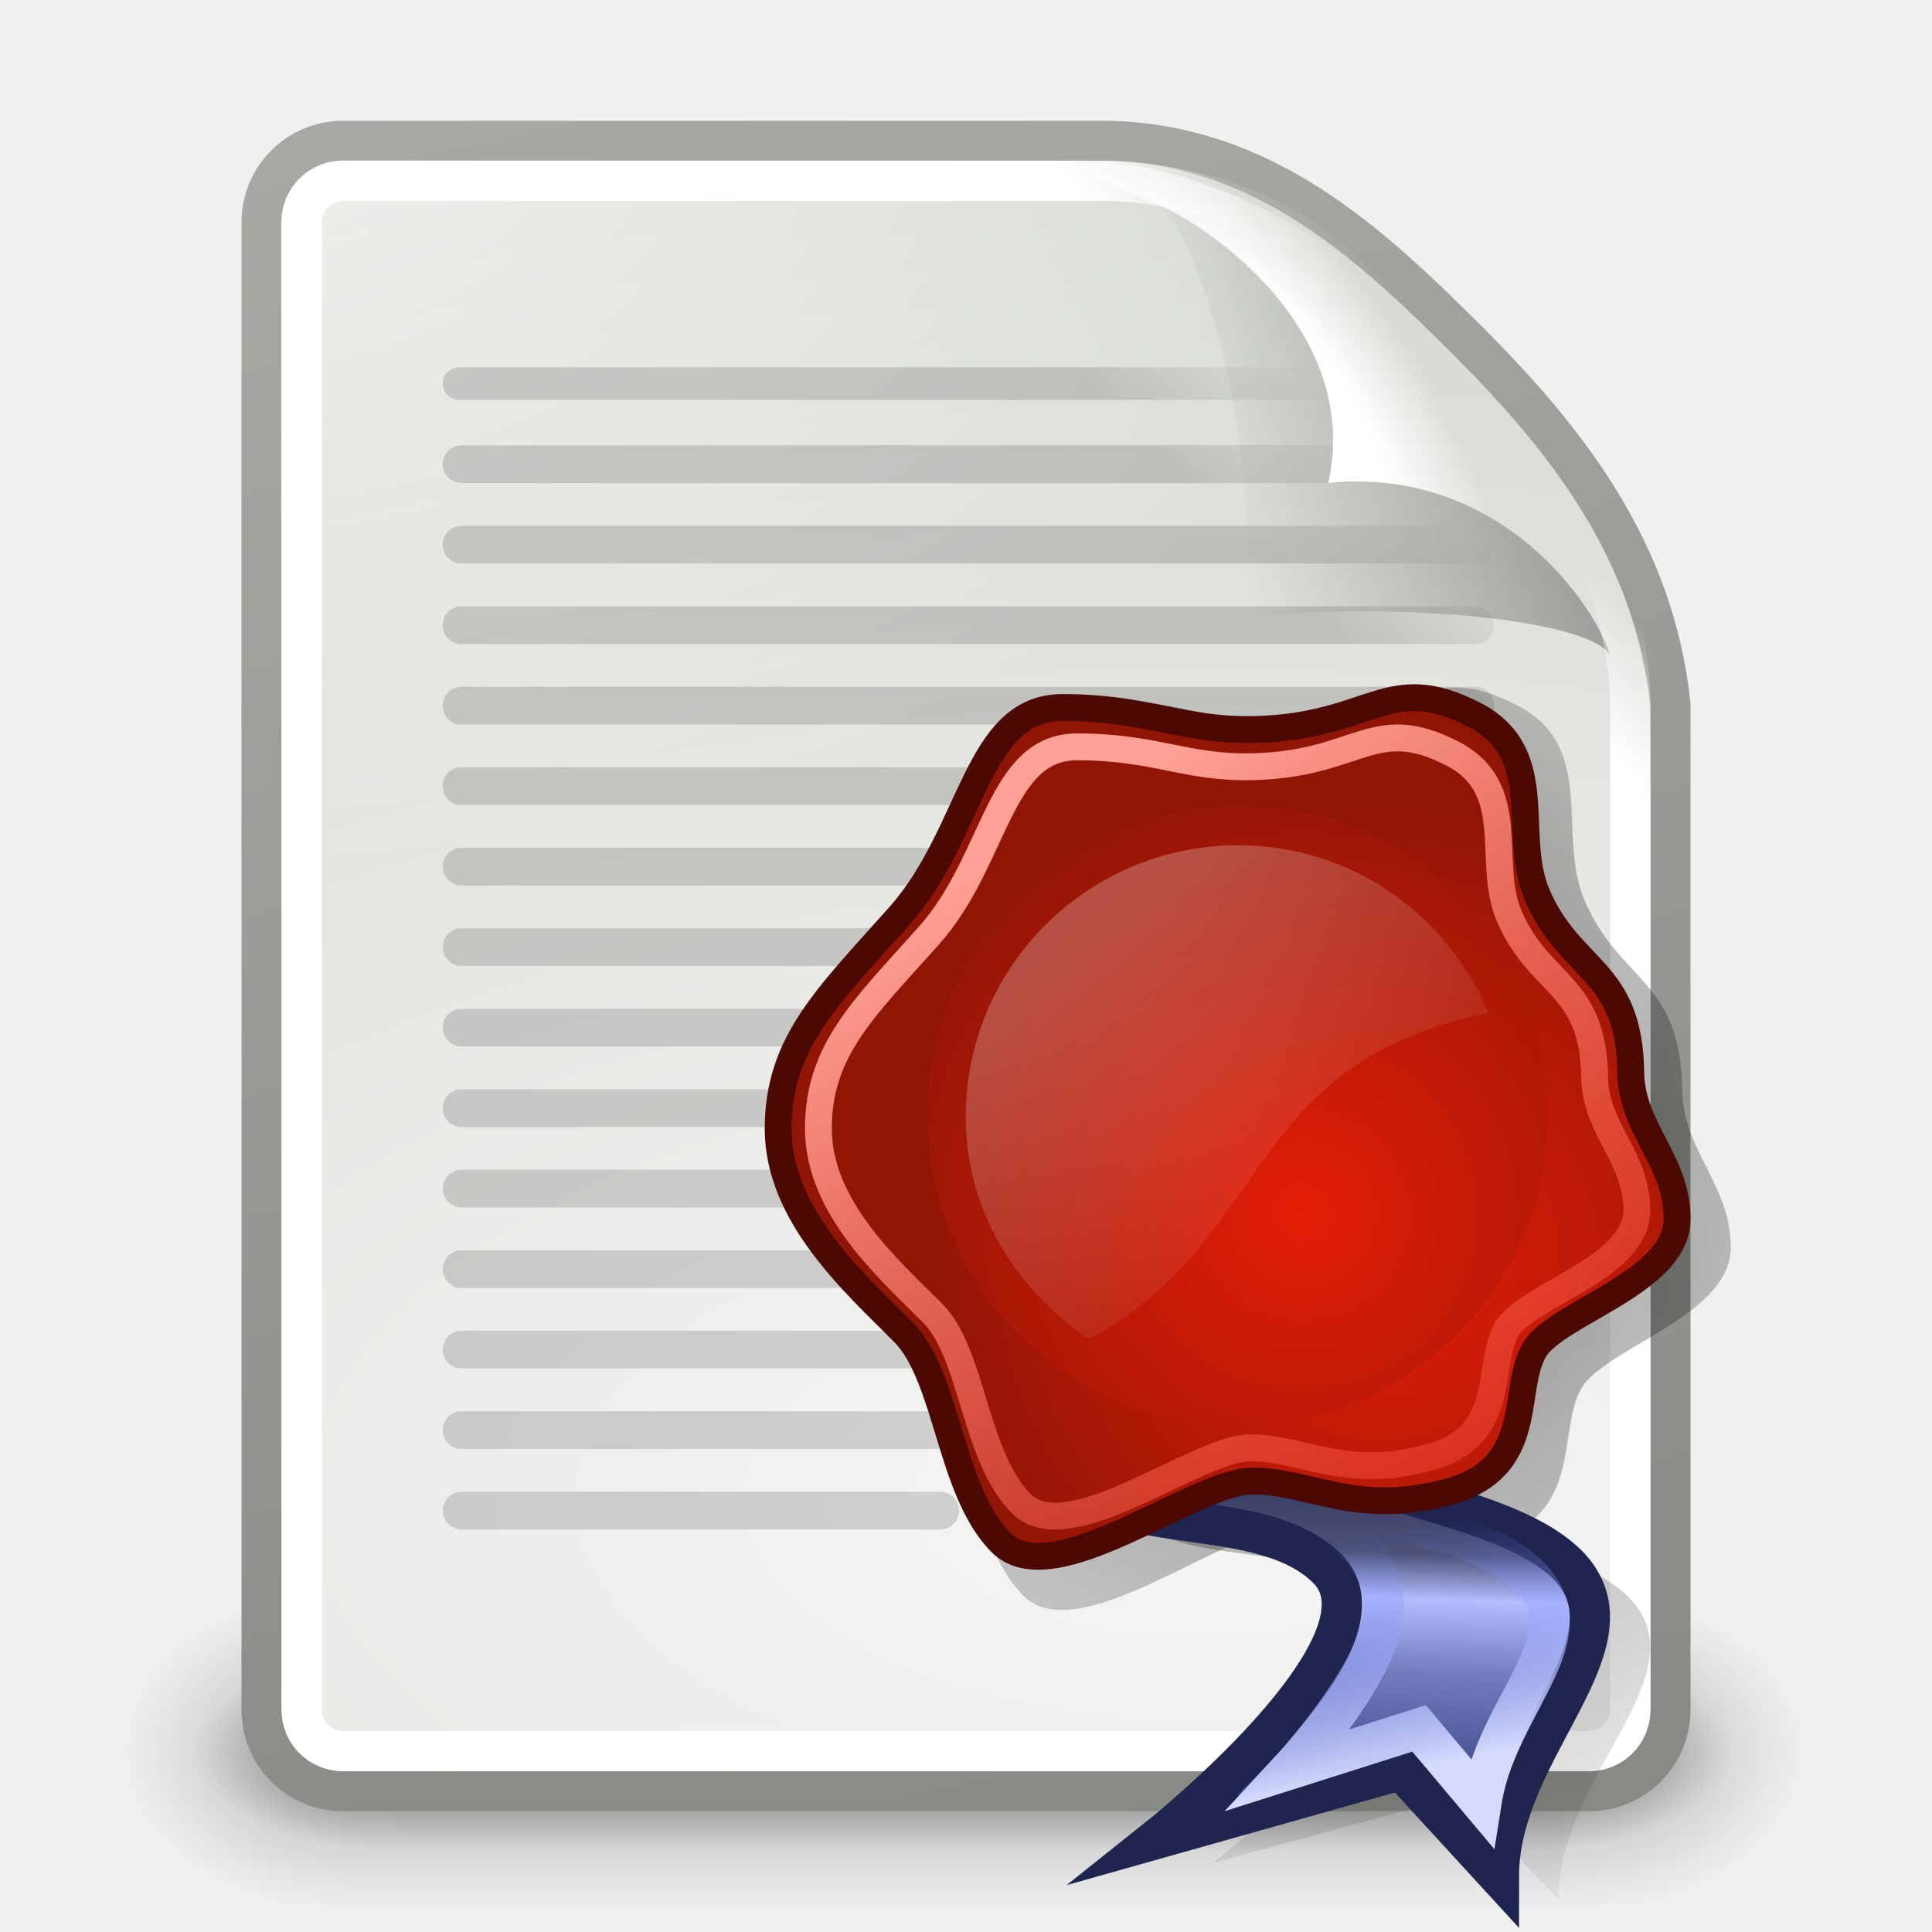
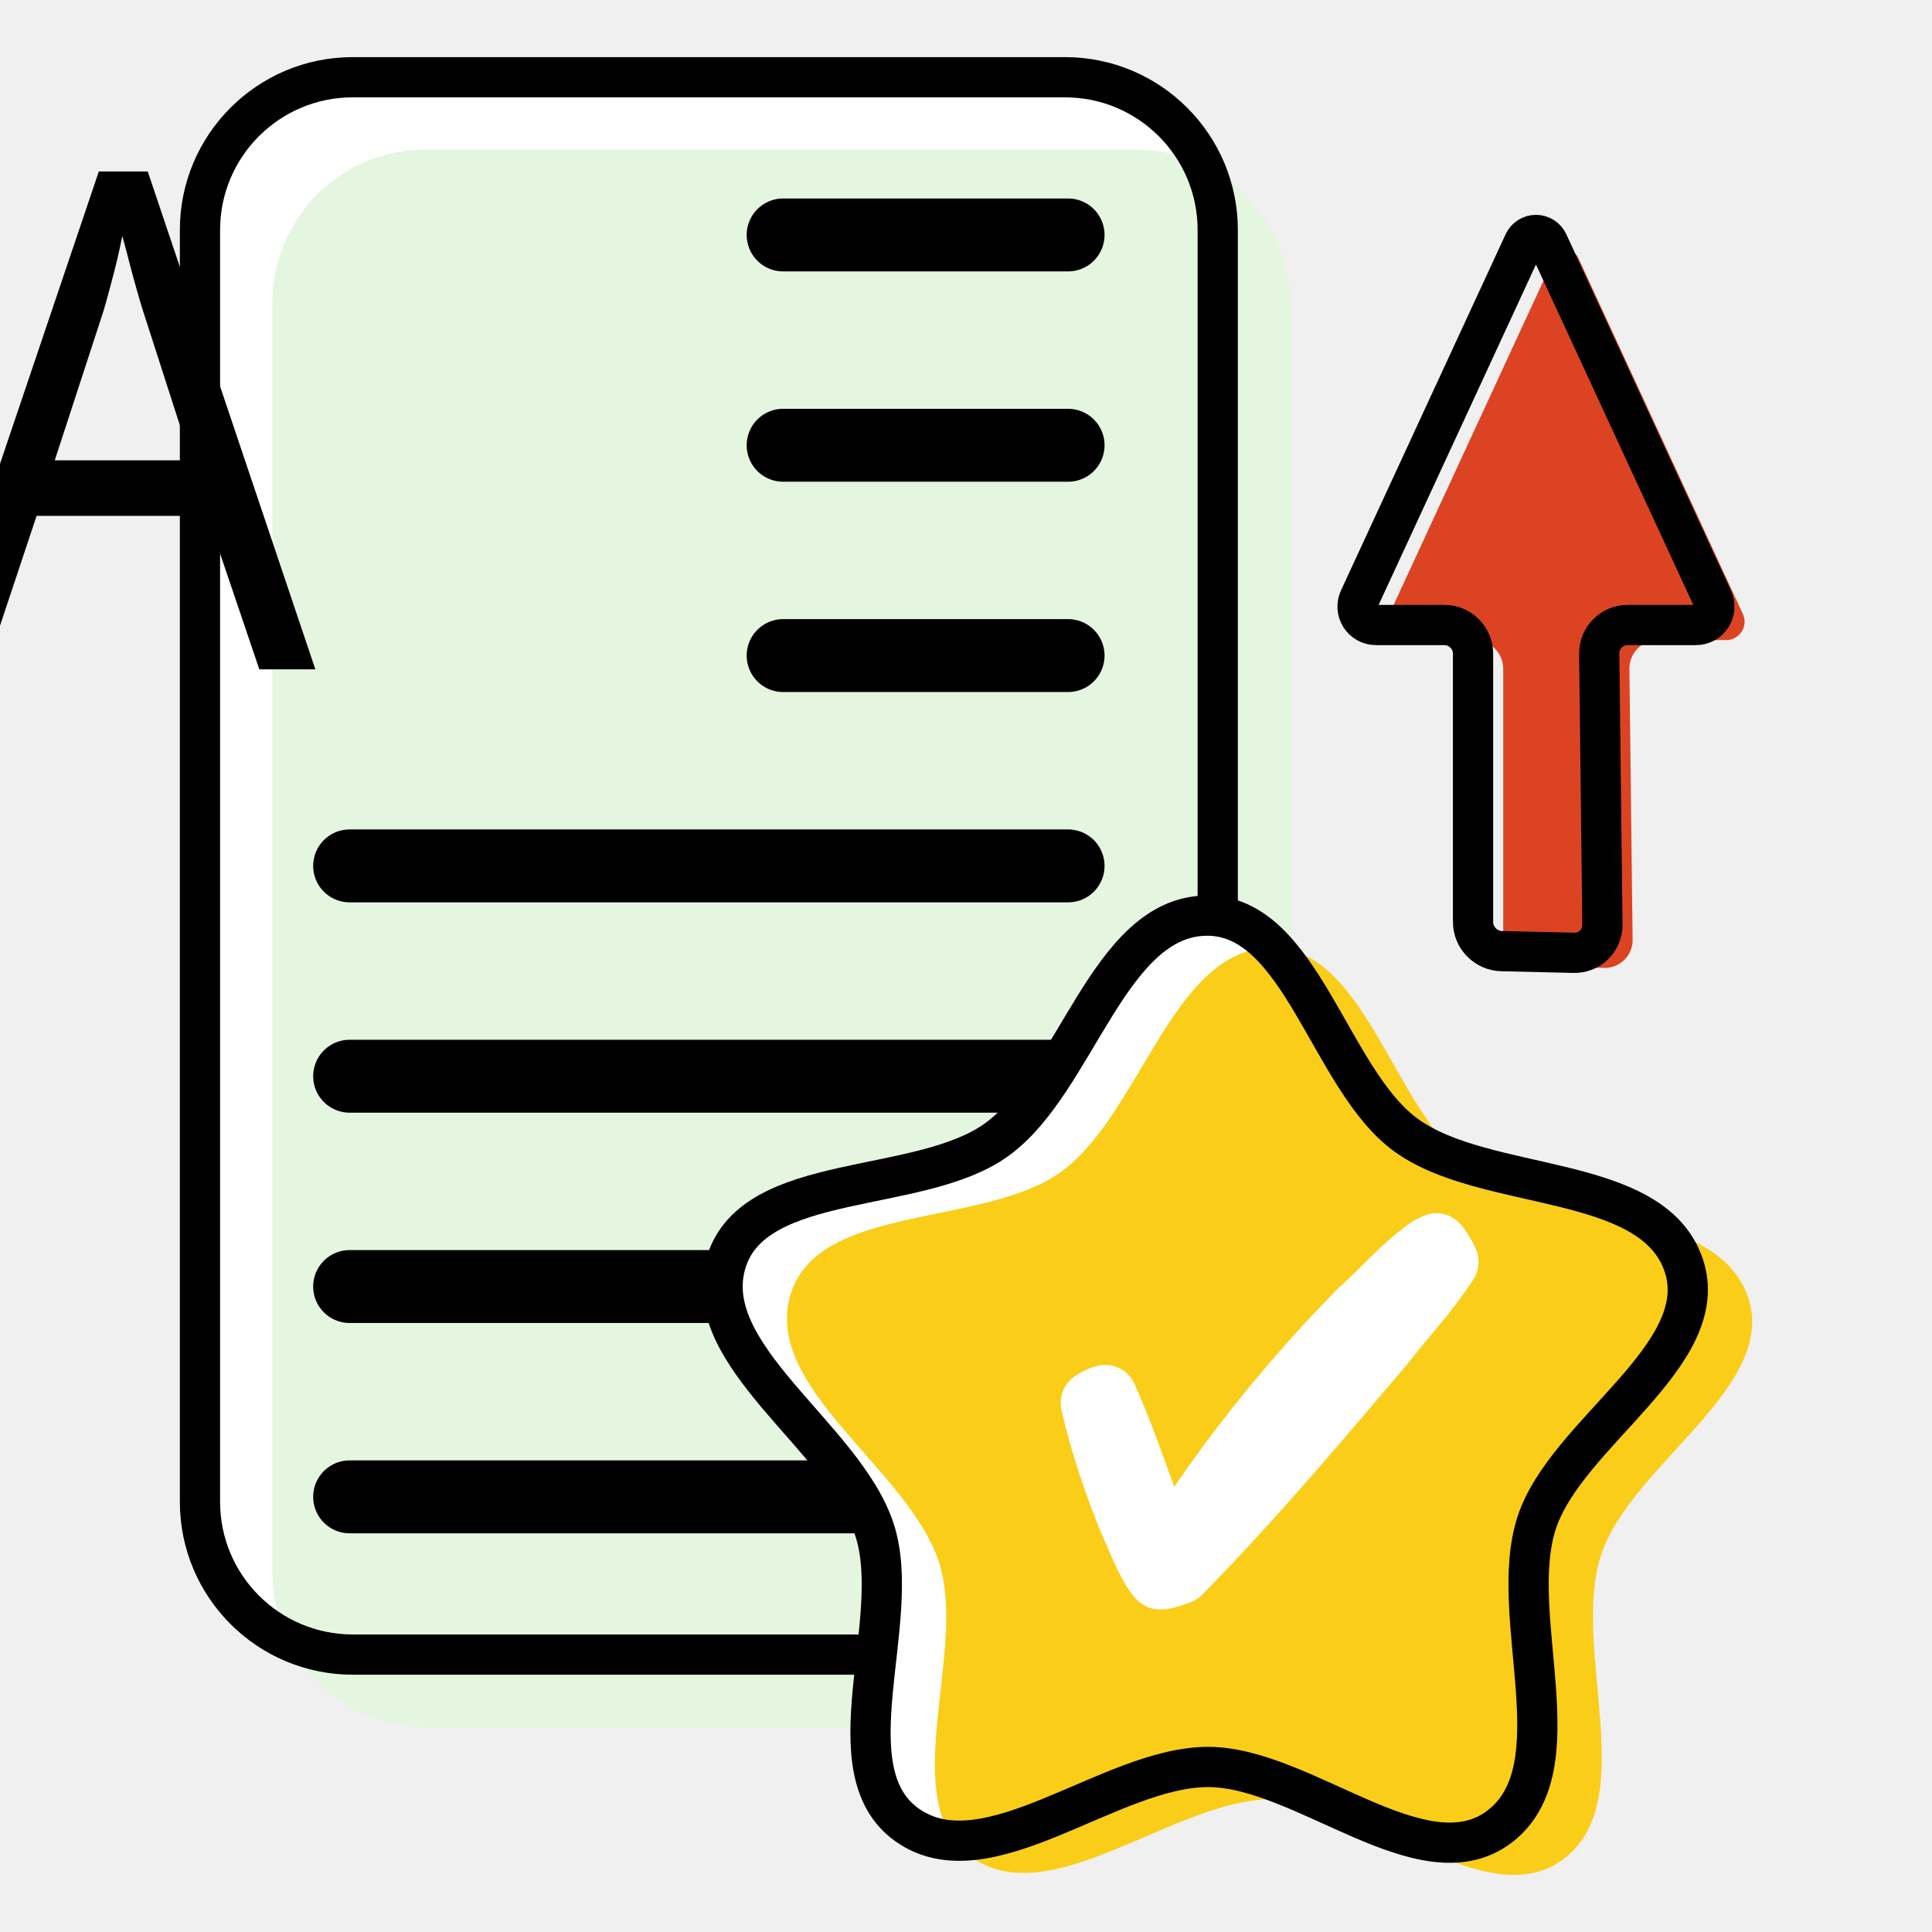
- <svg xmlns="http://www.w3.org/2000/svg" xmlns:xlink="http://www.w3.org/1999/xlink" width="48px" height="48px" id="svg24575" version="1.1">
-   <defs id="defs24577">
-     <linearGradient id="linearGradient6617">
-       <stop id="stop6619" offset="0" style="stop-color:#ffffff;stop-opacity:0.247;" />
-       <stop id="stop6621" offset="1" style="stop-color:#ffffff;stop-opacity:0;" />
-     </linearGradient>
-     <linearGradient xlink:href="#linearGradient6617" id="linearGradient1940" gradientUnits="userSpaceOnUse" gradientTransform="matrix(0.6539767,0,0,0.6180307,14.90418,17.27227)" x1="18.57" y1="9.444" x2="29.957" y2="22.783" />
-     <linearGradient id="linearGradient6604">
-       <stop id="stop6606" offset="0" style="stop-color:#ffa196;stop-opacity:1;" />
-       <stop id="stop6608" offset="1" style="stop-color:#ff1f06;stop-opacity:0;" />
-     </linearGradient>
-     <linearGradient xlink:href="#linearGradient6604" id="linearGradient1943" gradientUnits="userSpaceOnUse" gradientTransform="matrix(0.6398554,0,0,0.609286,15.19023,17.50164)" x1="15.339" y1="5.924" x2="43.141" y2="49.895" />
-     <radialGradient gradientUnits="userSpaceOnUse" fy="13.544" fx="19.292" r="14.694" cy="13.544" cx="19.292" id="aigrd2">
-       <stop id="stop5122" style="stop-color:#E41E08" offset="0" />
-       <stop id="stop5124" style="stop-color:#901505" offset="1" />
-     </radialGradient>
-     <radialGradient xlink:href="#aigrd2" id="radialGradient1946" gradientUnits="userSpaceOnUse" gradientTransform="matrix(0.7711734,0,0,0.7711734,11.62246,14.37019)" cx="26.887" cy="20.479" fx="26.887" fy="20.479" r="14.694" />
-     <radialGradient gradientUnits="userSpaceOnUse" fy="20.971" fx="28.789" r="13.281" cy="20.971" cx="28.789" id="aigrd1">
-       <stop id="stop5115" style="stop-color:#E41E08" offset="0" />
-       <stop id="stop5117" style="stop-color:#901505" offset="1" />
-     </radialGradient>
-     <radialGradient xlink:href="#aigrd1" id="radialGradient1949" gradientUnits="userSpaceOnUse" gradientTransform="matrix(0.85957,0,0,0.8617714,9.602974,13.27097)" cx="28.789" cy="20.971" fx="28.789" fy="20.971" r="13.281" />
-     <linearGradient id="linearGradient6684">
-       <stop id="stop6686" offset="0" style="stop-color:#d5dbff;stop-opacity:1;" />
-       <stop id="stop6688" offset="1" style="stop-color:#6579ff;stop-opacity:0;" />
-     </linearGradient>
-     <linearGradient xlink:href="#linearGradient6684" id="linearGradient1952" gradientUnits="userSpaceOnUse" gradientTransform="matrix(0.45961,0,0,0.7364174,18.79749,17.64665)" x1="37.503" y1="35.458" x2="36.499" y2="27.404" />
-     <linearGradient id="linearGradient6625">
-       <stop id="stop6627" offset="0" style="stop-color:#1d2349;stop-opacity:1;" />
-       <stop style="stop-color:#4c5279;stop-opacity:1;" offset="0.353" id="stop6637" />
-       <stop style="stop-color:#b3bdff;stop-opacity:1;" offset="0.466" id="stop6633" />
-       <stop id="stop6635" offset="0.65" style="stop-color:#727cbe;stop-opacity:1;" />
-       <stop id="stop6629" offset="1" style="stop-color:#323c7e;stop-opacity:1;" />
-     </linearGradient>
-     <linearGradient xlink:href="#linearGradient6625" id="linearGradient1955" gradientUnits="userSpaceOnUse" gradientTransform="matrix(0.5630374,0,0,0.8113527,13.96039,16.58192)" x1="38.506" y1="22.886" x2="38.251" y2="35.018" />
-     <radialGradient xlink:href="#linearGradient6665" id="radialGradient1958" gradientUnits="userSpaceOnUse" gradientTransform="matrix(0.6743514,0,0,0.6607887,15.67661,15.62402)" cx="24.452" cy="19.819" fx="24.452" fy="19.819" r="33.156" />
-     <linearGradient id="linearGradient6665">
-       <stop style="stop-color:#000000;stop-opacity:1;" offset="0" id="stop6667" />
-       <stop style="stop-color:#000000;stop-opacity:0;" offset="1" id="stop6669" />
-     </linearGradient>
-     <radialGradient xlink:href="#linearGradient6665" id="radialGradient1961" gradientUnits="userSpaceOnUse" gradientTransform="matrix(0.6911734,0,0,0.650738,15.95507,15.76405)" cx="24.452" cy="19.819" fx="24.452" fy="19.819" r="33.156" />
-     <linearGradient id="linearGradient3656">
-       <stop style="stop-color:#ffffff;stop-opacity:1;" offset="0" id="stop3658" />
-       <stop style="stop-color:#ffffff;stop-opacity:0;" offset="1" id="stop3660" />
-     </linearGradient>
-     <linearGradient xlink:href="#linearGradient3656" id="linearGradient5816" gradientUnits="userSpaceOnUse" x1="-26.754" y1="11.566" x2="-24.75" y2="9.688" />
-     <linearGradient id="linearGradient3520">
-       <stop style="stop-color:#000000;stop-opacity:0.413" offset="0" id="stop3522" />
-       <stop style="stop-color:#000000;stop-opacity:0;" offset="1" id="stop3524" />
-     </linearGradient>
-     <linearGradient xlink:href="#linearGradient3520" id="linearGradient5836" gradientUnits="userSpaceOnUse" gradientTransform="matrix(0.9223058,0,0,0.9185751,-92.44737,61.3257)" x1="-18.589" y1="11.053" x2="-28.789" y2="14.07" />
-     <linearGradient id="linearGradient3671">
-       <stop style="stop-color:#ffffff;stop-opacity:1;" offset="0" id="stop3673" />
-       <stop id="stop3691" offset="0.475" style="stop-color:#ffffff;stop-opacity:1;" />
-       <stop style="stop-color:#ffffff;stop-opacity:0;" offset="1" id="stop3675" />
-     </linearGradient>
-     <radialGradient xlink:href="#linearGradient3671" id="radialGradient5839" gradientUnits="userSpaceOnUse" gradientTransform="matrix(0.4073362,-0.2798276,0.7510293,1.093249,-115.1848,51.56213)" cx="-26.305" cy="10.108" fx="-26.305" fy="10.108" r="7.042" />
-     <linearGradient id="linearGradient6469">
-       <stop style="stop-color:#000000;stop-opacity:1;" offset="0" id="stop6471" />
-       <stop style="stop-color:#000000;stop-opacity:0;" offset="1" id="stop6473" />
-     </linearGradient>
-     <linearGradient xlink:href="#linearGradient6469" id="linearGradient6475" x1="58.282" y1="70.752" x2="61.181" y2="67.799" gradientUnits="userSpaceOnUse" gradientTransform="translate(-180,0)" />
-     <linearGradient id="linearGradient3741">
-       <stop style="stop-color:#ffffff;stop-opacity:1;" offset="0" id="stop3743" />
-       <stop style="stop-color:#ffffff;stop-opacity:0;" offset="1" id="stop3745" />
-     </linearGradient>
-     <radialGradient xlink:href="#linearGradient3741" id="radialGradient5810" gradientUnits="userSpaceOnUse" gradientTransform="matrix(1.886026,0,0,1.176471,-3.544103,-4.235294)" cx="4" cy="5.3" fx="4" fy="5.3" r="17" />
-     <linearGradient id="linearGradient3613">
-       <stop style="stop-color:#888a85;stop-opacity:1" offset="0" id="stop3615" />
-       <stop style="stop-color:#babdb6;stop-opacity:1" offset="1" id="stop3617" />
-     </linearGradient>
-     <linearGradient xlink:href="#linearGradient3613" id="linearGradient5845" gradientUnits="userSpaceOnUse" gradientTransform="translate(-90,60)" x1="-47.5" y1="49.021" x2="-62.75" y2="-22.502" />
-     <linearGradient id="linearGradient3683">
-       <stop id="stop3685" offset="0" style="stop-color:#f6f6f5;stop-opacity:1;" />
-       <stop id="stop3689" offset="1" style="stop-color:#d3d7cf;stop-opacity:1" />
-     </linearGradient>
-     <radialGradient xlink:href="#linearGradient3683" id="radialGradient5843" gradientUnits="userSpaceOnUse" gradientTransform="matrix(3.995749,0,0,1.935037,0.62141,28.83258)" cx="-30.25" cy="35.357" fx="-30.25" fy="35.357" r="18" />
-     <linearGradient xlink:href="#linearGradient3702" id="linearGradient5804" gradientUnits="userSpaceOnUse" x1="25.058" y1="47.028" x2="25.058" y2="39.999" />
-     <radialGradient xlink:href="#linearGradient3688" id="radialGradient5802" gradientUnits="userSpaceOnUse" gradientTransform="matrix(2.003784,0,0,1.4,-20.01187,-104.4)" cx="4.993" cy="43.5" fx="4.993" fy="43.5" r="2.5" />
-     <radialGradient xlink:href="#linearGradient3688" id="radialGradient5800" gradientUnits="userSpaceOnUse" gradientTransform="matrix(2.003784,0,0,1.4,27.98813,-17.4)" cx="4.993" cy="43.5" fx="4.993" fy="43.5" r="2.5" />
-     <linearGradient id="linearGradient3702">
-       <stop id="stop3704" offset="0" style="stop-color:black;stop-opacity:0;" />
-       <stop style="stop-color:black;stop-opacity:1;" offset="0.5" id="stop3710" />
-       <stop id="stop3706" offset="1" style="stop-color:black;stop-opacity:0;" />
-     </linearGradient>
-     <linearGradient xlink:href="#linearGradient3702" id="linearGradient5798" gradientUnits="userSpaceOnUse" x1="25.058" y1="47.028" x2="25.058" y2="39.999" />
-     <radialGradient xlink:href="#linearGradient3688" id="radialGradient5796" gradientUnits="userSpaceOnUse" gradientTransform="matrix(2.003784,0,0,1.4,-20.01187,-104.4)" cx="4.993" cy="43.5" fx="4.993" fy="43.5" r="2.5" />
-     <linearGradient id="linearGradient3688">
-       <stop id="stop3690" offset="0" style="stop-color:black;stop-opacity:1;" />
-       <stop id="stop3692" offset="1" style="stop-color:black;stop-opacity:0;" />
-     </linearGradient>
-     <radialGradient xlink:href="#linearGradient3688" id="radialGradient5794" gradientUnits="userSpaceOnUse" gradientTransform="matrix(2.003784,0,0,1.4,27.98813,-17.4)" cx="4.993" cy="43.5" fx="4.993" fy="43.5" r="2.5" />
-   </defs>
-   <g id="layer1">
-     <g style="display:inline" id="g6015" transform="translate(150,-60)">
-       <g transform="matrix(1.046428,0,0,0.8888889,-151.1857,65.72224)" id="g5508" style="display:inline;opacity:0.656">
-         <g transform="matrix(1.052632,0,0,1.285713,-1.263158,-13.42854)" style="opacity:0.4" id="g5511">
-           <rect style="opacity:1;fill:url(#radialGradient5794);fill-opacity:1;stroke:none;stroke-width:1;stroke-linecap:round;stroke-linejoin:miter;stroke-miterlimit:4;stroke-dasharray:none;stroke-opacity:1" id="rect5513" width="5" height="7" x="38" y="40" />
-           <rect style="opacity:1;fill:url(#radialGradient5796);fill-opacity:1;stroke:none;stroke-width:1;stroke-linecap:round;stroke-linejoin:miter;stroke-miterlimit:4;stroke-dasharray:none;stroke-opacity:1" id="rect5515" width="5" height="7" x="-10" y="-47" transform="scale(-1)" />
-           <rect style="opacity:1;fill:url(#linearGradient5798);fill-opacity:1;stroke:none;stroke-width:1;stroke-linecap:round;stroke-linejoin:miter;stroke-miterlimit:4;stroke-dasharray:none;stroke-opacity:1" id="rect5517" width="28" height="7" x="10" y="40" />
-         </g>
-       </g>
-       <g transform="matrix(0.9548466,0,0,0.5555562,-148.9878,79.88887)" id="g5519" style="display:inline">
-         <g transform="matrix(1.052632,0,0,1.285713,-1.263158,-13.42854)" style="opacity:0.4" id="g5521">
-           <rect style="opacity:1;fill:url(#radialGradient5800);fill-opacity:1;stroke:none;stroke-width:1;stroke-linecap:round;stroke-linejoin:miter;stroke-miterlimit:4;stroke-dasharray:none;stroke-opacity:1" id="rect5523" width="5" height="7" x="38" y="40" />
-           <rect style="opacity:1;fill:url(#radialGradient5802);fill-opacity:1;stroke:none;stroke-width:1;stroke-linecap:round;stroke-linejoin:miter;stroke-miterlimit:4;stroke-dasharray:none;stroke-opacity:1" id="rect5525" width="5" height="7" x="-10" y="-47" transform="scale(-1)" />
-           <rect style="opacity:1;fill:url(#linearGradient5804);fill-opacity:1;stroke:none;stroke-width:1;stroke-linecap:round;stroke-linejoin:miter;stroke-miterlimit:4;stroke-dasharray:none;stroke-opacity:1" id="rect5527" width="28" height="7" x="10" y="40" />
-         </g>
-       </g>
-       <path id="path5529" d="m -141.476,63.5 c 0,0 17.476,0 18.976,0 3.877,0.073 6.5,2.5 9,5 2.5,2.5 4.608,5.253 5,9 0,1.5 0,24.976 0,24.976 0,1.121 -0.903,2.024 -2.024,2.024 h -30.952 c -1.121,0 -2.024,-0.903 -2.024,-2.024 V 65.524 c 0,-1.121 0.903,-2.024 2.024,-2.024 z" style="display:inline;fill:url(#radialGradient5843);fill-opacity:1;stroke:url(#linearGradient5845);stroke-width:1;stroke-miterlimit:4" />
-       <path transform="translate(-150,60)" d="m 8.531,3.986 c -0.858,0 -1.545,0.687 -1.545,1.545 v 36.938 c 0,0.858 0.687,1.545 1.545,1.545 h 30.938 c 0.858,0 1.545,-0.687 1.545,-1.545 V 17.5 c 0,-1.392 -0.501,-4.299 -2.357,-6.156 l -5,-5 C 31.799,4.487 28.892,3.986 27.5,3.986 Z" id="path5531" style="display:inline;opacity:0.68;fill:url(#radialGradient5810);fill-opacity:1;stroke:none;stroke-width:1;stroke-miterlimit:4" />
-       <path id="rect5857" d="m -138.594,69.125 c -0.219,0 -0.406,0.188 -0.406,0.406 0,0.219 0.188,0.406 0.406,0.406 h 21.188 c 0.219,0 0.406,-0.188 0.406,-0.406 0,-0.219 -0.188,-0.406 -0.406,-0.406 z m 0.062,1.938 c -0.26,0 -0.469,0.209 -0.469,0.469 0,0.26 0.209,0.469 0.469,0.469 h 22.062 c 0.26,0 0.469,-0.209 0.469,-0.469 0,-0.26 -0.209,-0.469 -0.469,-0.469 z m 0,2 c -0.26,0 -0.469,0.209 -0.469,0.469 0,0.26 0.209,0.469 0.469,0.469 h 25.188 c 0.26,0 0.469,-0.209 0.469,-0.469 0,-0.26 -0.209,-0.469 -0.469,-0.469 z m 0,2 c -0.26,0 -0.469,0.209 -0.469,0.469 0,0.26 0.209,0.469 0.469,0.469 h 25.188 c 0.26,0 0.469,-0.209 0.469,-0.469 0,-0.26 -0.209,-0.469 -0.469,-0.469 z m 0,2 c -0.26,0 -0.469,0.209 -0.469,0.469 0,0.26 0.209,0.469 0.469,0.469 h 25.188 c 0.26,0 0.469,-0.209 0.469,-0.469 0,-0.26 -0.209,-0.469 -0.469,-0.469 z" style="display:inline;overflow:visible;visibility:visible;opacity:0.15;fill:url(#linearGradient6475);fill-opacity:1;fill-rule:evenodd;stroke:none;stroke-width:1px;stroke-linecap:round;stroke-linejoin:round;stroke-miterlimit:4;stroke-dasharray:none;stroke-dashoffset:0;stroke-opacity:1;marker:none;marker-start:none;marker-mid:none;marker-end:none" />
-       <path id="path5533" d="m -122.5,64 c -1.389,0 -0.042,0.497 1.344,1.125 1.386,0.628 4.973,3.215 4.156,6.875 4.323,-0.431 6.679,3.122 7,4.281 0.321,1.159 1,2.608 1,1.219 0.028,-3.806 -2.845,-6.432 -4.844,-8.656 C -115.842,66.619 -118.846,64.477 -122.5,64 Z" style="display:inline;fill:url(#radialGradient5839);fill-opacity:1;stroke:none;stroke-width:1;stroke-miterlimit:4" />
-       <path id="path5535" d="m -121.399,65.014 c 0.922,0 3.008,6.196 2.086,10.329 4.295,-0.428 8.853,0.088 9.313,0.938 -0.321,-1.159 -2.677,-4.712 -7,-4.281 0.865,-3.875 -3.187,-6.617 -4.399,-6.986 z" style="display:inline;opacity:0.879;fill:url(#linearGradient5836);fill-opacity:1;stroke:none;stroke-width:1;stroke-miterlimit:4" />
-       <path transform="translate(-90,60)" d="m -51.469,4.494 c -0.583,0 -1.037,0.454 -1.037,1.037 v 36.938 c 0,0.583 0.454,1.037 1.037,1.037 h 30.938 c 0.583,0 1.037,-0.454 1.037,-1.037 V 17.5 c 0,-1.279 -0.502,-4.09 -2.209,-5.797 l -5,-5 C -28.41,4.996 -31.221,4.494 -32.5,4.494 Z" id="path5537" style="display:inline;fill:none;fill-opacity:1;stroke:url(#linearGradient5816);stroke-width:1;stroke-miterlimit:4" />
-       <g transform="matrix(0.928889,0,0,1,-148.2889,60)" style="display:inline;opacity:0.15;fill:#000000" id="g5539">
-         <rect ry="0.469" rx="0.505" y="19.062" x="10" height="0.938" width="28.125" id="rect5549" style="display:inline;overflow:visible;visibility:visible;opacity:1;fill:#000000;fill-opacity:1;fill-rule:evenodd;stroke:none;stroke-width:1px;stroke-linecap:round;stroke-linejoin:round;stroke-miterlimit:4;stroke-dasharray:none;stroke-dashoffset:0;stroke-opacity:1;marker:none;marker-start:none;marker-mid:none;marker-end:none" />
-         <rect style="display:inline;overflow:visible;visibility:visible;opacity:1;fill:#000000;fill-opacity:1;fill-rule:evenodd;stroke:none;stroke-width:1px;stroke-linecap:round;stroke-linejoin:round;stroke-miterlimit:4;stroke-dasharray:none;stroke-dashoffset:0;stroke-opacity:1;marker:none;marker-start:none;marker-mid:none;marker-end:none" id="rect5553" width="28.125" height="0.938" x="10" y="21.062" rx="0.505" ry="0.469" />
-         <rect style="display:inline;overflow:visible;visibility:visible;opacity:1;fill:#000000;fill-opacity:1;fill-rule:evenodd;stroke:none;stroke-width:1px;stroke-linecap:round;stroke-linejoin:round;stroke-miterlimit:4;stroke-dasharray:none;stroke-dashoffset:0;stroke-opacity:1;marker:none;marker-start:none;marker-mid:none;marker-end:none" id="rect5555" width="28.125" height="0.938" x="10" y="23.062" rx="0.505" ry="0.469" />
-         <rect ry="0.469" rx="0.505" y="25.062" x="10" height="0.938" width="28.125" id="rect5557" style="display:inline;overflow:visible;visibility:visible;opacity:1;fill:#000000;fill-opacity:1;fill-rule:evenodd;stroke:none;stroke-width:1px;stroke-linecap:round;stroke-linejoin:round;stroke-miterlimit:4;stroke-dasharray:none;stroke-dashoffset:0;stroke-opacity:1;marker:none;marker-start:none;marker-mid:none;marker-end:none" />
-         <rect ry="0.469" rx="0.505" y="27.062" x="10" height="0.938" width="28.125" id="rect5559" style="display:inline;overflow:visible;visibility:visible;opacity:1;fill:#000000;fill-opacity:1;fill-rule:evenodd;stroke:none;stroke-width:1px;stroke-linecap:round;stroke-linejoin:round;stroke-miterlimit:4;stroke-dasharray:none;stroke-dashoffset:0;stroke-opacity:1;marker:none;marker-start:none;marker-mid:none;marker-end:none" />
-         <rect style="display:inline;overflow:visible;visibility:visible;opacity:1;fill:#000000;fill-opacity:1;fill-rule:evenodd;stroke:none;stroke-width:1px;stroke-linecap:round;stroke-linejoin:round;stroke-miterlimit:4;stroke-dasharray:none;stroke-dashoffset:0;stroke-opacity:1;marker:none;marker-start:none;marker-mid:none;marker-end:none" id="rect5561" width="28.125" height="0.938" x="10" y="29.062" rx="0.505" ry="0.469" />
-         <rect style="display:inline;overflow:visible;visibility:visible;opacity:1;fill:#000000;fill-opacity:1;fill-rule:evenodd;stroke:none;stroke-width:1px;stroke-linecap:round;stroke-linejoin:round;stroke-miterlimit:4;stroke-dasharray:none;stroke-dashoffset:0;stroke-opacity:1;marker:none;marker-start:none;marker-mid:none;marker-end:none" id="rect5563" width="28.125" height="0.938" x="10" y="31.062" rx="0.505" ry="0.469" />
-         <rect ry="0.469" rx="0.505" y="33.062" x="10" height="0.938" width="28.125" id="rect5565" style="display:inline;overflow:visible;visibility:visible;opacity:1;fill:#000000;fill-opacity:1;fill-rule:evenodd;stroke:none;stroke-width:1px;stroke-linecap:round;stroke-linejoin:round;stroke-miterlimit:4;stroke-dasharray:none;stroke-dashoffset:0;stroke-opacity:1;marker:none;marker-start:none;marker-mid:none;marker-end:none" />
-         <rect ry="0.469" rx="0.505" y="35.062" x="10" height="0.938" width="28.125" id="rect5567" style="display:inline;overflow:visible;visibility:visible;opacity:1;fill:#000000;fill-opacity:1;fill-rule:evenodd;stroke:none;stroke-width:1px;stroke-linecap:round;stroke-linejoin:round;stroke-miterlimit:4;stroke-dasharray:none;stroke-dashoffset:0;stroke-opacity:1;marker:none;marker-start:none;marker-mid:none;marker-end:none" />
-         <rect ry="0.469" rx="0.505" y="37.062" x="10" height="0.938" width="13.812" id="rect5569" style="display:inline;overflow:visible;visibility:visible;opacity:1;fill:#000000;fill-opacity:1;fill-rule:evenodd;stroke:none;stroke-width:1px;stroke-linecap:round;stroke-linejoin:round;stroke-miterlimit:4;stroke-dasharray:none;stroke-dashoffset:0;stroke-opacity:1;marker:none;marker-start:none;marker-mid:none;marker-end:none" />
-       </g>
+ <svg xmlns="http://www.w3.org/2000/svg" width="512" height="512" viewBox="0 0 135.467 135.467" version="1.1" id="svg1">
+   <defs id="defs1">
+     </defs>
+   <g id="layer1" transform="matrix(1.066136,0,0,1.066136,-22.50991,-11.27214)">
+     <g id="g2" style="display:inline;stroke-width:2.482;stroke-dasharray:none">
+       <rect style="display:inline;fill:#ffffff;fill-opacity:1;stroke:#000000;stroke-width:2.482;stroke-linecap:round;stroke-linejoin:round;stroke-dasharray:none;stroke-opacity:1;paint-order:stroke fill markers" id="rect1-1" width="66.936" height="103.739" x="34.265" y="15.652" ry="10.047" />
+       <rect style="display:inline;fill:#e5f6e0;fill-opacity:1;stroke:none;stroke-width:2.482;stroke-linecap:round;stroke-linejoin:round;stroke-dasharray:none;stroke-opacity:1;paint-order:stroke fill markers" id="rect2" width="66.936" height="103.739" x="39.028" y="20.414" ry="10.047" />
+       <rect style="display:inline;fill:none;fill-opacity:1;stroke:#000000;stroke-width:2.646;stroke-linecap:round;stroke-linejoin:round;stroke-dasharray:none;stroke-opacity:1;paint-order:stroke fill markers" id="rect1" width="66.936" height="103.739" x="34.265" y="15.652" ry="10.047" />
    </g>
-     <path style="opacity:0.48;fill:url(#radialGradient1961);fill-opacity:1;fill-rule:nonzero;stroke:none;stroke-width:1;stroke-linecap:round;stroke-linejoin:round;marker:none;marker-start:none;marker-mid:none;marker-end:none;stroke-miterlimit:4;stroke-dashoffset:0;stroke-opacity:1;visibility:visible;display:inline;overflow:visible" d="M 31.973,28.87 C 31.973,28.87 27.989,34.32 27.989,36.819 C 27.989,39.317 32.586,37.954 34.425,39.771 C 36.263,41.588 30.135,46.282 30.135,46.282 L 36.263,44.616 L 38.715,47.19 C 38.715,44.086 42.316,41.588 40.477,39.695 C 38.562,37.803 33.122,38.03 32.816,35.532 C 32.51,33.033 32.05,28.945 32.05,28.945 L 31.973,28.87 z" id="path6671" />
-     <path style="opacity:0.48;fill:url(#radialGradient1958);fill-opacity:1;fill-rule:nonzero;stroke:none;stroke-linecap:round;stroke-linejoin:round;stroke-miterlimit:4;stroke-opacity:1" d="M 39.358,22.343 C 40.228,24.413 41.756,24.307 41.794,27.07 C 41.815,28.61 43,29.419 43,30.993 C 43,32.567 40.357,33.345 39.457,34.27 C 38.557,35.196 39.528,37.57 37.086,38.268 C 34.667,38.959 33.485,37.99 31.955,37.99 C 30.425,37.99 26.763,41.025 25.413,39.636 C 24.063,38.247 24.034,35.213 22.864,34.009 C 21.603,32.713 19.612,30.902 19.612,28.588 C 19.612,26.274 20.912,25.052 22.774,22.9 C 24.695,20.68 24.754,17.346 27.004,17.346 C 29.255,17.346 30.117,17.98 32.033,17.931 C 35.086,17.851 35.46,16.358 37.705,17.529 C 39.685,18.561 38.677,20.723 39.358,22.343 z" id="path6639" />
-     <path id="path5112" d="M 30.574,27.797 C 30.574,27.797 26.634,33.395 26.634,35.961 C 26.634,38.527 31.18,37.127 32.998,38.993 C 34.816,40.859 28.755,45.68 28.755,45.68 L 34.816,43.97 L 37.24,46.613 C 37.24,43.425 40.801,40.859 38.983,38.916 C 37.089,36.972 31.71,37.205 31.407,34.639 C 31.104,32.073 30.649,27.874 30.649,27.874 L 30.574,27.797 z" style="fill:url(#linearGradient1955);fill-opacity:1;fill-rule:nonzero;stroke:#1f254f;stroke-width:1;stroke-miterlimit:6.6;stroke-dasharray:none;stroke-opacity:1" />
-     <path style="fill:none;fill-opacity:1;fill-rule:nonzero;stroke:url(#linearGradient1952);stroke-width:1;stroke-miterlimit:6.6;stroke-dasharray:none;stroke-opacity:1" d="M 30.127,37.287 C 32.606,37.566 34.173,38.055 34.378,39.766 C 34.558,41.263 32.074,43.951 32.074,43.951 L 35.256,42.941 L 36.804,44.781 C 37.165,42.475 39.181,40.914 38.263,39.496 C 37.111,37.716 33.38,38.102 33.201,36.422 C 33.023,34.743 28.663,37.121 30.127,37.287 z" id="path6680" />
-     <path id="path5119" d="M 38.189,22.23 C 39.019,24.157 40.479,24.059 40.515,26.63 C 40.535,28.064 41.667,28.817 41.667,30.282 C 41.667,31.747 39.143,32.471 38.283,33.333 C 37.424,34.195 38.351,36.405 36.019,37.054 C 33.71,37.697 32.581,36.796 31.12,36.796 C 29.658,36.796 26.162,39.62 24.872,38.328 C 23.583,37.035 23.556,34.21 22.438,33.09 C 21.235,31.884 19.333,30.198 19.333,28.043 C 19.333,25.889 20.574,24.752 22.352,22.749 C 24.186,20.682 24.243,17.578 26.392,17.578 C 28.541,17.578 29.365,18.169 31.194,18.123 C 34.109,18.049 34.466,16.659 36.611,17.749 C 38.501,18.71 37.539,20.722 38.189,22.23 z" style="fill:url(#radialGradient1949);fill-rule:nonzero;stroke:#4c0901;stroke-width:0.667;stroke-linecap:round;stroke-linejoin:round;stroke-miterlimit:4;stroke-opacity:1" />
-     <path id="path5126" d="M 38.459,27.711 C 38.459,31.953 34.989,35.423 30.748,35.423 C 26.506,35.423 23.036,31.953 23.036,27.711 C 23.036,23.47 26.506,20 30.748,20 C 34.989,20 38.459,23.47 38.459,27.711 z" style="fill:url(#radialGradient1946);fill-rule:nonzero;stroke:none;stroke-miterlimit:4" />
-     <path style="fill:none;fill-rule:nonzero;stroke:url(#linearGradient1943);stroke-width:0.667;stroke-linecap:round;stroke-linejoin:round;stroke-miterlimit:4;stroke-opacity:1" d="M 37.5,22.771 C 38.257,24.517 39.585,24.428 39.618,26.759 C 39.637,28.058 40.667,28.741 40.667,30.068 C 40.667,31.396 38.369,32.052 37.586,32.833 C 36.804,33.614 37.648,35.617 35.525,36.205 C 33.422,36.788 32.395,35.971 31.064,35.971 C 29.734,35.971 26.55,38.531 25.376,37.36 C 24.202,36.188 24.177,33.628 23.16,32.613 C 22.064,31.519 20.333,29.992 20.333,28.039 C 20.333,26.087 21.463,25.056 23.082,23.241 C 24.752,21.368 24.803,18.555 26.76,18.555 C 28.716,18.555 29.466,19.091 31.132,19.049 C 33.786,18.982 34.111,17.722 36.063,18.71 C 37.785,19.581 36.908,21.404 37.5,22.771 z" id="path6600" />
-     <path id="path6612" d="M 30.762,21 C 27.032,21 23.994,24.015 23.994,27.745 C 23.994,30.079 25.255,32.056 27.056,33.27 C 31.659,30.793 30.841,26.401 36.978,25.167 C 35.961,22.72 33.576,21 30.762,21 z" style="fill:url(#linearGradient1940);fill-opacity:1;fill-rule:nonzero;stroke:none;stroke-width:1;stroke-linecap:round;stroke-linejoin:round;marker:none;marker-start:none;marker-mid:none;marker-end:none;stroke-miterlimit:4;stroke-dashoffset:0;stroke-opacity:1;visibility:visible;display:inline;overflow:visible" />
+     <g id="g17" transform="translate(-0.03602241,-1.381307)">
+       <path style="fill:none;stroke:#000000;stroke-width:4.796;stroke-linecap:round;stroke-linejoin:miter;stroke-dasharray:none;stroke-opacity:1" d="M 44.144,68.902 H 91.395" id="path17" />
+       <path style="fill:none;stroke:#000000;stroke-width:4.796;stroke-linecap:round;stroke-linejoin:miter;stroke-dasharray:none;stroke-opacity:1" d="m 44.144,82.735 h 47.251" id="path17-6" />
+       <path style="fill:none;stroke:#000000;stroke-width:4.796;stroke-linecap:round;stroke-linejoin:miter;stroke-dasharray:none;stroke-opacity:1" d="m 44.144,96.567 h 47.251" id="path17-0" />
+       <path style="fill:none;stroke:#000000;stroke-width:4.796;stroke-linecap:round;stroke-linejoin:miter;stroke-dasharray:none;stroke-opacity:1" d="m 44.144,110.399 h 47.251" id="path17-1" />
+       <path style="fill:none;stroke:#000000;stroke-width:4.796;stroke-linecap:round;stroke-linejoin:miter;stroke-dasharray:none;stroke-opacity:1" d="M 72.655,55.07 H 91.395" id="path17-67" />
+       <path style="fill:none;stroke:#000000;stroke-width:4.796;stroke-linecap:round;stroke-linejoin:miter;stroke-dasharray:none;stroke-opacity:1" d="M 72.655,41.238 H 91.395" id="path17-67-1" />
+       <path style="fill:none;stroke:#000000;stroke-width:4.796;stroke-linecap:round;stroke-linejoin:miter;stroke-dasharray:none;stroke-opacity:1" d="M 72.655,27.406 H 91.395" id="path17-67-5" />
+     </g>
+     <g id="g3">
+       <path style="fill:#ffffff;fill-opacity:1;stroke:none;stroke-width:2.646;stroke-linecap:round;stroke-linejoin:round;stroke-dasharray:none;stroke-opacity:1;paint-order:stroke fill markers" id="path3" d="M 106.668,99.464 C 100.717,101.332 95.836,91.512 89.955,89.433 83.864,87.28 73.726,91.762 69.981,86.498 66.365,81.415 74.197,73.739 74.356,67.504 74.522,61.045 67.126,52.788 70.976,47.599 c 3.717,-5.009 13.437,0.067 19.417,-1.708 6.193,-1.839 11.761,-11.424 17.885,-9.366 5.912,1.987 4.089,12.8 7.625,17.938 3.662,5.322 14.499,7.656 14.434,14.116 -0.062,6.237 -10.91,7.844 -14.704,12.795 -3.93,5.128 -2.8,16.155 -8.964,18.09 z" transform="rotate(-19.25325,205.3776,76.73129)" />
+       <path style="display:inline;fill:#facd19;fill-opacity:1;stroke:none;stroke-width:2.646;stroke-linecap:round;stroke-linejoin:round;stroke-dasharray:none;stroke-opacity:1;paint-order:stroke fill markers" id="path1" d="M 106.668,99.464 C 100.717,101.332 95.836,91.512 89.955,89.433 83.864,87.28 73.726,91.762 69.981,86.498 66.365,81.415 74.197,73.739 74.356,67.504 74.522,61.045 67.126,52.788 70.976,47.599 c 3.717,-5.009 13.437,0.067 19.417,-1.708 6.193,-1.839 11.761,-11.424 17.885,-9.366 5.912,1.987 4.089,12.8 7.625,17.938 3.662,5.322 14.499,7.656 14.434,14.116 -0.062,6.237 -10.91,7.844 -14.704,12.795 -3.93,5.128 -2.8,16.155 -8.964,18.09 z" transform="rotate(-19.25325,213.7339,65.31041)" />
+       <path style="fill:none;fill-opacity:1;stroke:#000000;stroke-width:2.646;stroke-linecap:round;stroke-linejoin:round;stroke-dasharray:none;stroke-opacity:1;paint-order:stroke fill markers" id="path4" d="M 106.668,99.464 C 100.717,101.332 95.836,91.512 89.955,89.433 83.864,87.28 73.726,91.762 69.981,86.498 66.365,81.415 74.197,73.739 74.356,67.504 74.522,61.045 67.126,52.788 70.976,47.599 c 3.717,-5.009 13.437,0.067 19.417,-1.708 6.193,-1.839 11.761,-11.424 17.885,-9.366 5.912,1.987 4.089,12.8 7.625,17.938 3.662,5.322 14.499,7.656 14.434,14.116 -0.062,6.237 -10.91,7.844 -14.704,12.795 -3.93,5.128 -2.8,16.155 -8.964,18.09 z" transform="rotate(-19.25325,205.3776,76.73129)" />
+     </g>
+     <g id="g1" transform="matrix(0.8937829,0,0,0.8937829,14.2189,7.779114)" style="stroke-width:2.777;stroke-dasharray:none">
+       <path style="fill:#dc4323;fill-opacity:1;stroke:none;stroke-width:2.777;stroke-linecap:butt;stroke-linejoin:miter;stroke-dasharray:none;stroke-opacity:1" d="M 117.667,70.494 V 50.779 a 2.117,2.117 45 0 0 -2.117,-2.117 h -5.028 a 1.353,1.353 57.404 0 1 -1.229,-1.921 l 12.116,-26.212 a 0.978,0.978 180 0 1 1.776,0 l 12.116,26.212 a 1.353,1.353 122.596 0 1 -1.229,1.921 l -5.028,0 a 2.092,2.092 134.662 0 0 -2.092,2.117 l 0.235,19.938 a 2.044,2.044 135.331 0 1 -2.091,2.067 l -5.315,-0.124 a 2.167,2.167 45.669 0 1 -2.116,-2.166 z" id="path26" transform="translate(0.6603362,1.564157)" />
+       <path style="fill:none;fill-opacity:1;stroke:#000000;stroke-width:2.96;stroke-linecap:butt;stroke-linejoin:miter;stroke-dasharray:none;stroke-opacity:1" d="M 117.667,70.494 V 50.779 a 2.117,2.117 45 0 0 -2.117,-2.117 h -5.028 a 1.353,1.353 57.404 0 1 -1.229,-1.921 l 12.116,-26.212 a 0.978,0.978 180 0 1 1.776,0 l 12.116,26.212 a 1.353,1.353 122.596 0 1 -1.229,1.921 l -5.028,0 a 2.092,2.092 134.662 0 0 -2.092,2.117 l 0.235,19.938 a 2.044,2.044 135.331 0 1 -2.091,2.067 l -5.315,-0.124 a 2.167,2.167 45.669 0 1 -2.116,-2.166 z" id="path2" transform="translate(-1.560967,0.4535054)" />
+     </g>
+     <text xml:space="preserve" style="font-style:normal;font-variant:normal;font-weight:normal;font-stretch:normal;font-size:42.555px;line-height:1.25;font-family:Anaktoria;-inkscape-font-specification:'Anaktoria, Normal';font-variant-ligatures:none;font-variant-caps:normal;font-variant-numeric:normal;font-variant-east-asian:normal;text-align:center;letter-spacing:0px;word-spacing:0px;text-anchor:middle;stroke-width:2.364" x="59.01" y="50.879" id="text2" transform="scale(0.9319366,1.073034)">
+       <tspan id="tspan2" style="font-style:normal;font-variant:normal;font-weight:normal;font-stretch:normal;font-size:42.555px;font-family:Anaktoria;-inkscape-font-specification:'Anaktoria, Normal';font-variant-ligatures:none;font-variant-caps:normal;font-variant-numeric:normal;font-variant-east-asian:normal;stroke-width:2.364" x="59.01" y="50.879">A</tspan>
+     </text>
+     <path style="fill:#ffffff;fill-opacity:1;stroke:#ffffff;stroke-width:4.129;stroke-linecap:round;stroke-linejoin:round;stroke-dasharray:none;stroke-opacity:1;paint-order:stroke fill markers" id="path23" d="m 92.932,102.841 c 0.625,2.708 1.504,5.272 2.501,7.738 0.445,0.961 0.825,1.981 1.325,2.889 0.026,0.048 0.505,0.895 0.645,0.896 0.433,0.003 0.851,-0.223 1.277,-0.334 4.639,-4.7 9.014,-9.897 13.4,-15.056 1.391,-1.804 2.939,-3.407 4.209,-5.396 0.057,-0.072 -0.662,-1.223 -0.719,-1.151 v 0 c -0.178,0.092 -0.364,0.157 -0.533,0.275 -1.616,1.125 -3.011,2.794 -4.533,4.136 -0.828,0.874 -1.67,1.723 -2.484,2.623 -3.628,4.012 -7.081,8.404 -10.09,13.354 0.072,0.203 0.174,0.39 0.215,0.609 0.017,0.089 -0.099,-0.122 -0.137,-0.196 -0.086,-0.166 -0.161,-0.343 -0.236,-0.519 -0.402,-0.942 -0.772,-1.914 -1.107,-2.908 -0.896,-2.494 -1.771,-5.022 -2.831,-7.385 -0.021,-0.091 -0.923,0.334 -0.902,0.425 z" />
  </g>
</svg>
